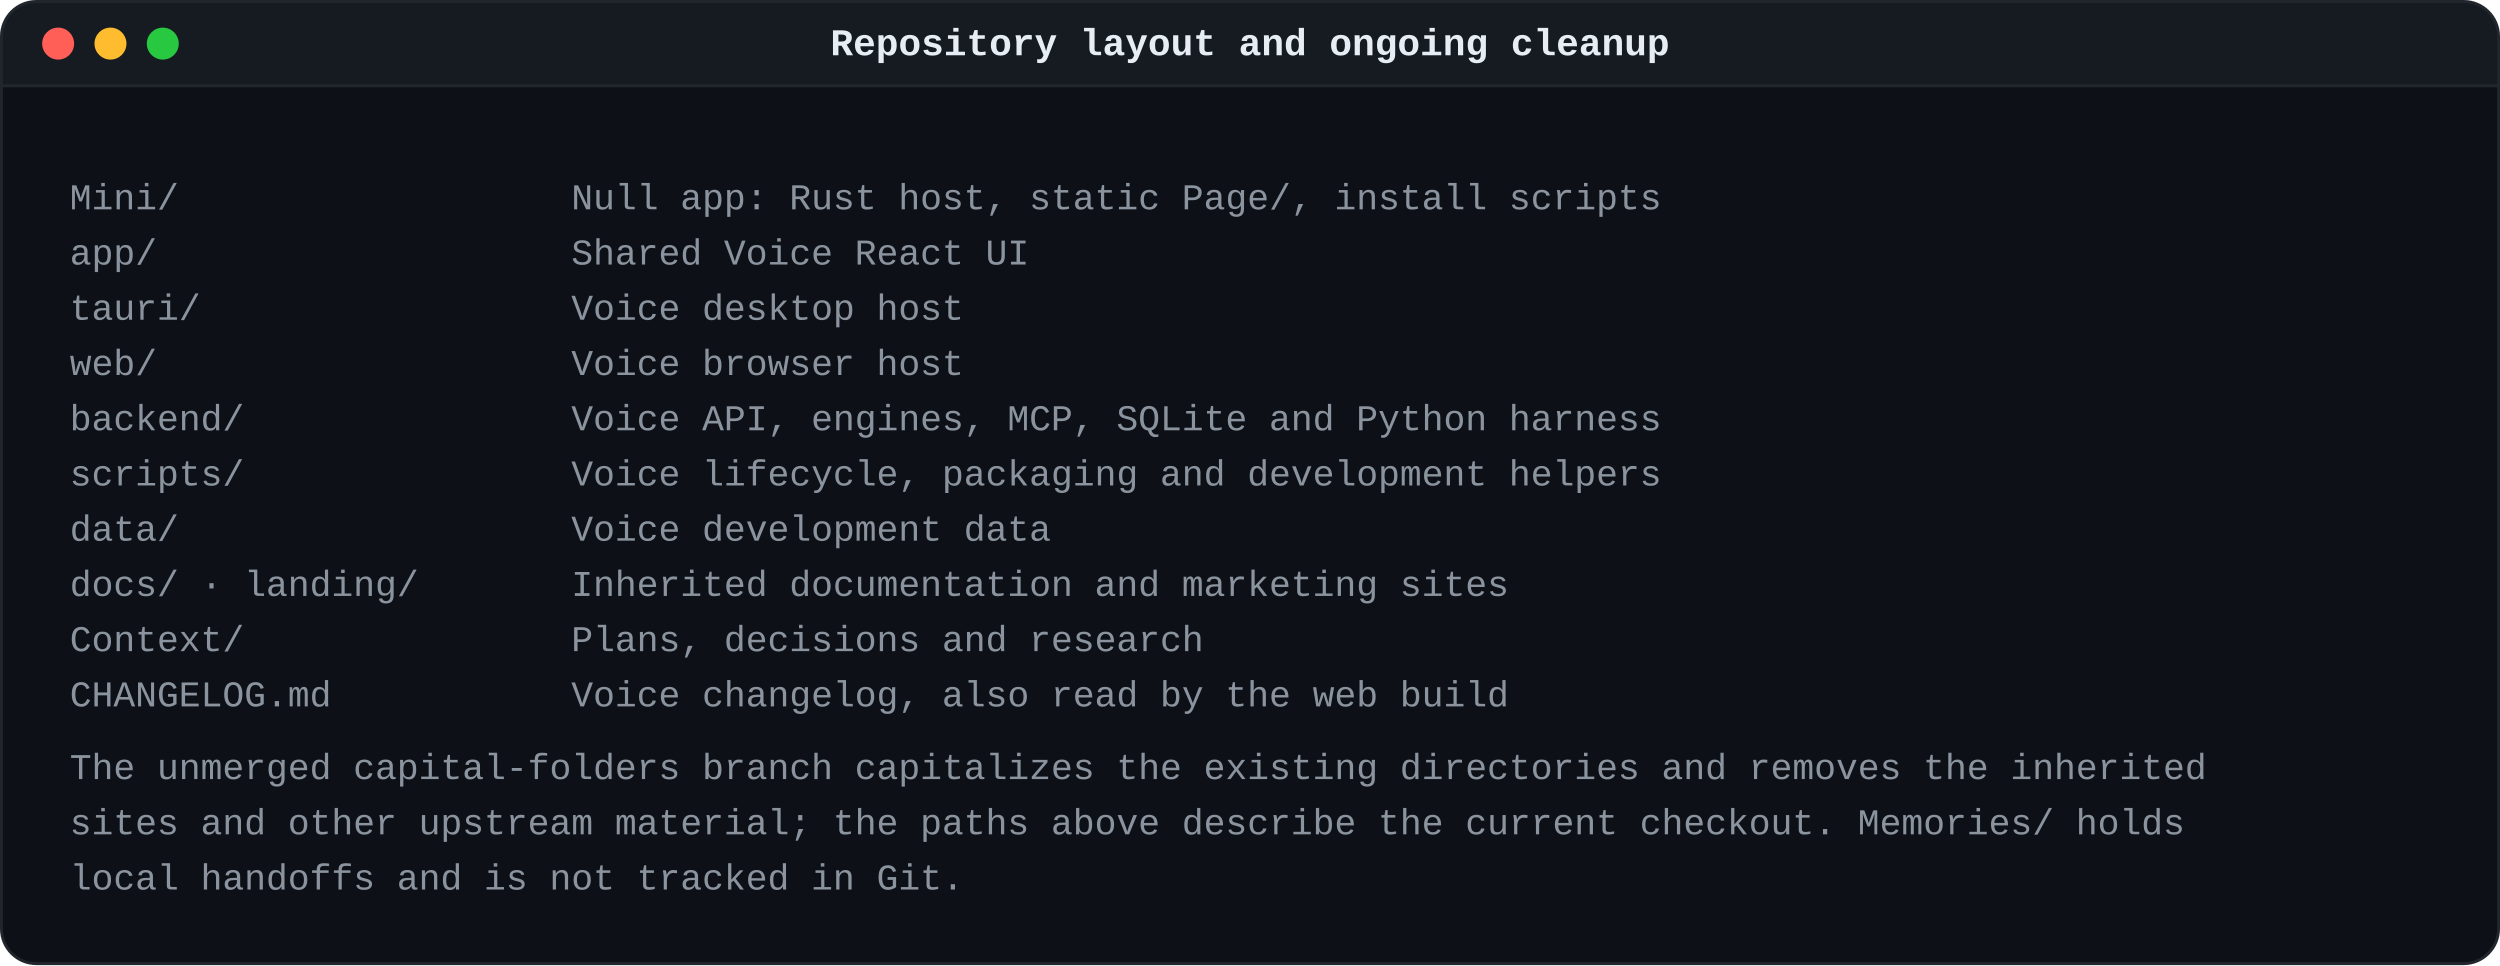
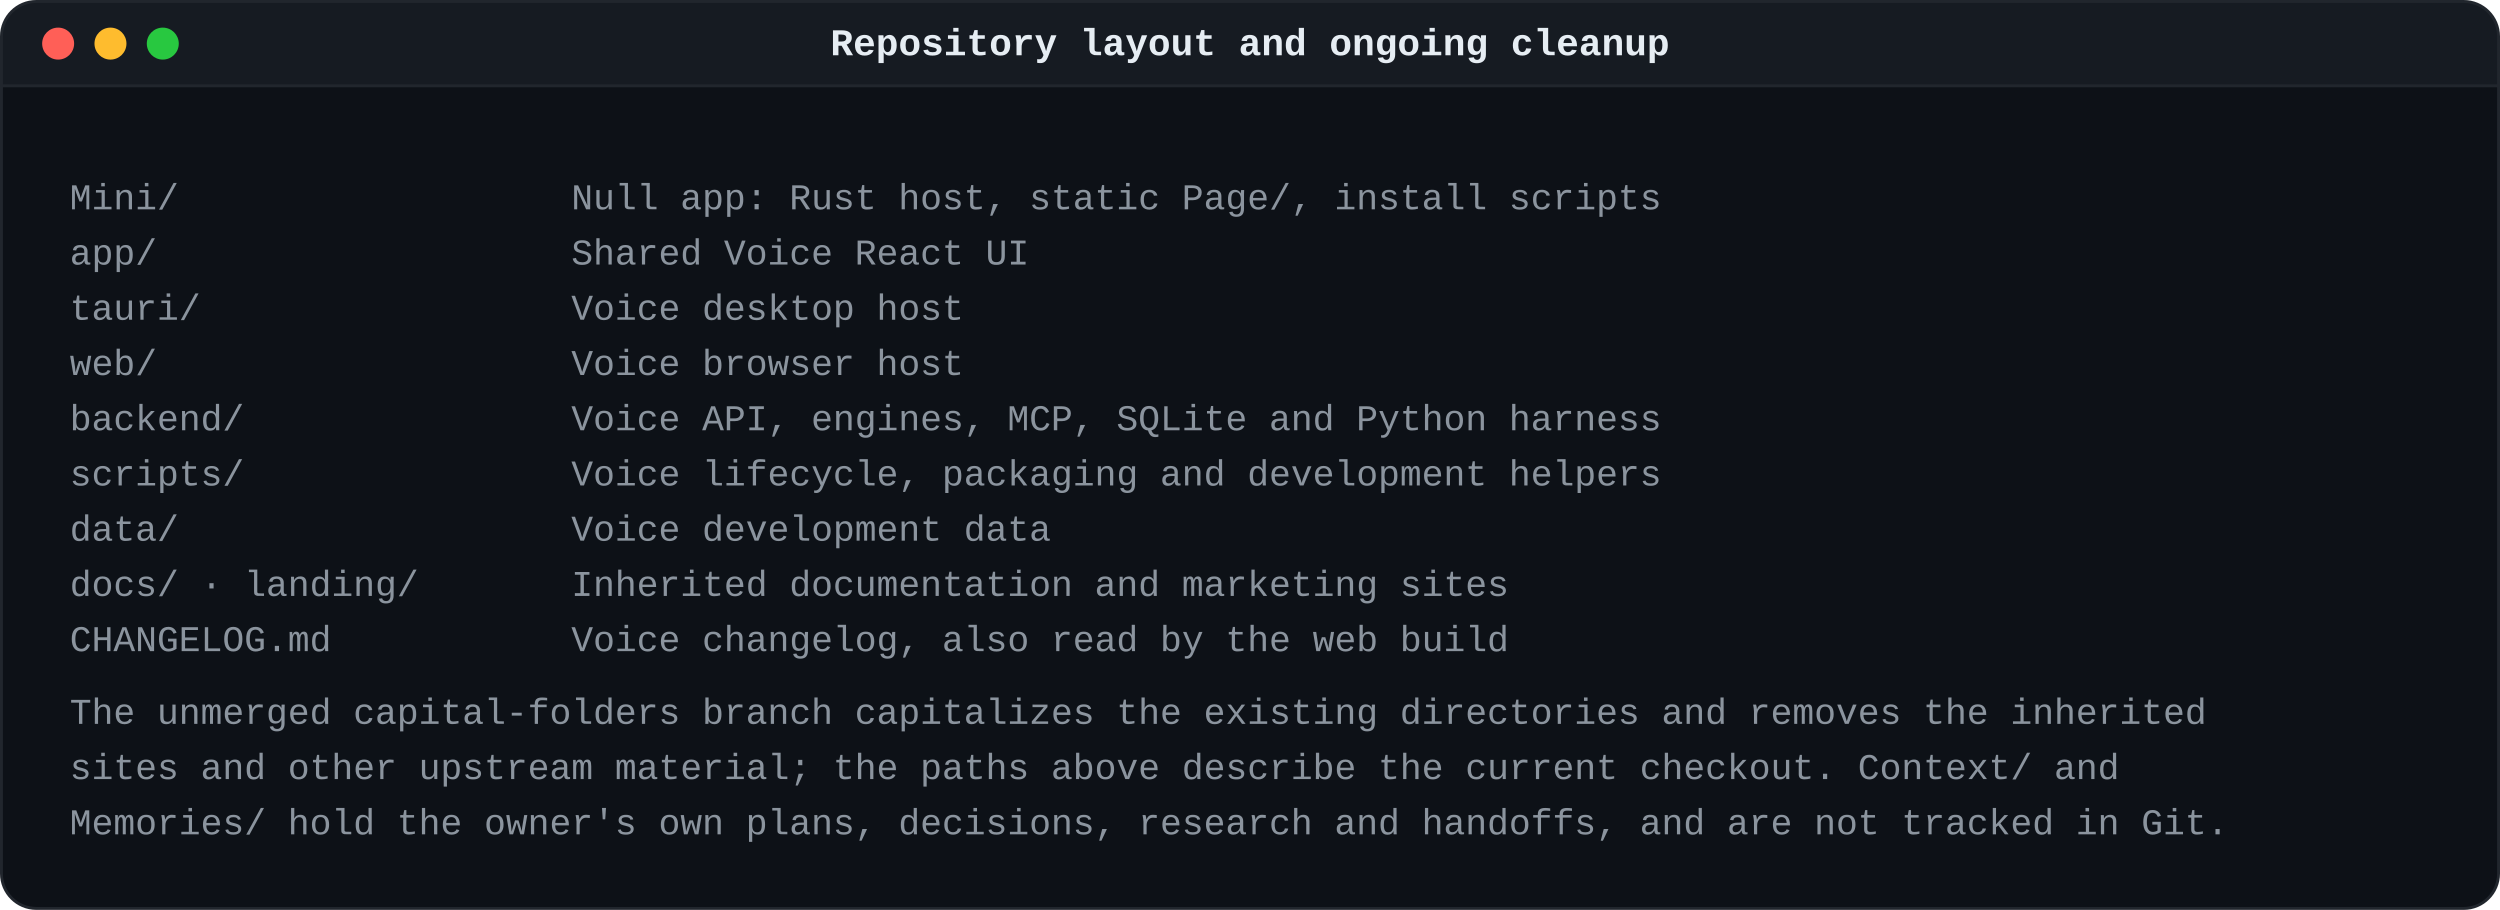
- <svg xmlns="http://www.w3.org/2000/svg" viewBox="0 0 860 332" width="860" height="332" fill="none" role="img" aria-label="Repository layout and ongoing cleanup. Mini/                  Null app: Rust host, static Page/, install scripts app/                   Shared Voice React UI tauri/                 Voice desktop host web/                   Voice browser host backend/               Voice API, engines, MCP, SQLite and Python harness scripts/               Voice lifecycle, packaging and development helpers data/                  Voice development data docs/ · landing/       Inherited documentation and marketing sites Context/               Plans, decisions and research CHANGELOG.md           Voice changelog, also read by the web build The unmerged capital-folders branch capitalizes the existing directories and removes the inherited sites and other upstream material; the paths above describe the current checkout. Memories/ holds local handoffs and is not tracked in Git.">
+ <svg xmlns="http://www.w3.org/2000/svg" viewBox="0 0 860 313" width="860" height="313" fill="none" role="img" aria-label="Repository layout and ongoing cleanup. Mini/                  Null app: Rust host, static Page/, install scripts app/                   Shared Voice React UI tauri/                 Voice desktop host web/                   Voice browser host backend/               Voice API, engines, MCP, SQLite and Python harness scripts/               Voice lifecycle, packaging and development helpers data/                  Voice development data docs/ · landing/       Inherited documentation and marketing sites CHANGELOG.md           Voice changelog, also read by the web build The unmerged capital-folders branch capitalizes the existing directories and removes the inherited sites and other upstream material; the paths above describe the current checkout. Context/ and Memories/ hold the owner's own plans, decisions, research and handoffs, and are not tracked in Git.">
  <style>
    text { font-family: ui-monospace,SFMono-Regular,'SF Mono',Menlo,Consolas,'Liberation Mono',monospace; }
    .rise { animation: rise .35s ease-out both; }
    .fade { animation: fade .4s ease-out both; }
    .blink { animation: blink 1.1s steps(1) infinite; }
    @keyframes rise { from { opacity: 0; transform: translateY(4px); } }
    @keyframes fade { from { opacity: 0; } }
    @keyframes blink { 50% { opacity: 0; } }
    @keyframes hold { 0%, 99.9% { opacity: 1; } 100% { opacity: 0; } }
    @media (prefers-reduced-motion: reduce) { * { animation: none !important; } }
  </style>
  <clipPath id="win">
-     <rect x="0.5" y="0.5" width="859" height="331" rx="12" />
+     <rect x="0.5" y="0.5" width="859" height="312" rx="12" />
  </clipPath>
  <g clip-path="url(#win)">
-     <rect width="860" height="332" fill="#0D1117" />
+     <rect width="860" height="313" fill="#0D1117" />
    <rect width="860" height="30" fill="#161B22" />
    <path d="M0 29.5H860" stroke="#21262D" />
    <circle cx="20" cy="15.0" r="5.5" fill="#FF5F57" />
    <circle cx="38" cy="15.0" r="5.5" fill="#FEBC2E" />
    <circle cx="56" cy="15.0" r="5.5" fill="#28C840" />
    <text x="430.0" y="19.0" font-size="13" font-weight="600" fill="#E6EDF3" text-anchor="middle">Repository layout and ongoing cleanup</text>
    <text x="24" y="72.0" font-size="12.5" fill="#8B949E" xml:space="preserve">Mini/                  Null app: Rust host, static Page/, install scripts</text>
    <text x="24" y="91.0" font-size="12.5" fill="#8B949E" xml:space="preserve">app/                   Shared Voice React UI</text>
    <text x="24" y="110.0" font-size="12.5" fill="#8B949E" xml:space="preserve">tauri/                 Voice desktop host</text>
    <text x="24" y="129.0" font-size="12.5" fill="#8B949E" xml:space="preserve">web/                   Voice browser host</text>
    <text x="24" y="148.0" font-size="12.5" fill="#8B949E" xml:space="preserve">backend/               Voice API, engines, MCP, SQLite and Python harness</text>
    <text x="24" y="167.0" font-size="12.5" fill="#8B949E" xml:space="preserve">scripts/               Voice lifecycle, packaging and development helpers</text>
    <text x="24" y="186.0" font-size="12.5" fill="#8B949E" xml:space="preserve">data/                  Voice development data</text>
    <text x="24" y="205.0" font-size="12.5" fill="#8B949E" xml:space="preserve">docs/ · landing/       Inherited documentation and marketing sites</text>
-     <text x="24" y="224.0" font-size="12.5" fill="#8B949E" xml:space="preserve">Context/               Plans, decisions and research</text>
-     <text x="24" y="243.0" font-size="12.5" fill="#8B949E" xml:space="preserve">CHANGELOG.md           Voice changelog, also read by the web build</text>
-     <text x="24" y="268.0" font-size="12.5" fill="#8B949E">The unmerged capital-folders branch capitalizes the existing directories and removes the inherited</text>
-     <text x="24" y="287.0" font-size="12.5" fill="#8B949E">sites and other upstream material; the paths above describe the current checkout. Memories/ holds</text>
-     <text x="24" y="306.0" font-size="12.5" fill="#8B949E">local handoffs and is not tracked in Git.</text>
+     <text x="24" y="224.0" font-size="12.5" fill="#8B949E" xml:space="preserve">CHANGELOG.md           Voice changelog, also read by the web build</text>
+     <text x="24" y="249.0" font-size="12.5" fill="#8B949E">The unmerged capital-folders branch capitalizes the existing directories and removes the inherited</text>
+     <text x="24" y="268.0" font-size="12.5" fill="#8B949E">sites and other upstream material; the paths above describe the current checkout. Context/ and</text>
+     <text x="24" y="287.0" font-size="12.5" fill="#8B949E">Memories/ hold the owner's own plans, decisions, research and handoffs, and are not tracked in Git.</text>
  </g>
-   <rect x="0.5" y="0.5" width="859" height="331" rx="12" stroke="#21262D" />
+   <rect x="0.5" y="0.5" width="859" height="312" rx="12" stroke="#21262D" />
</svg>
